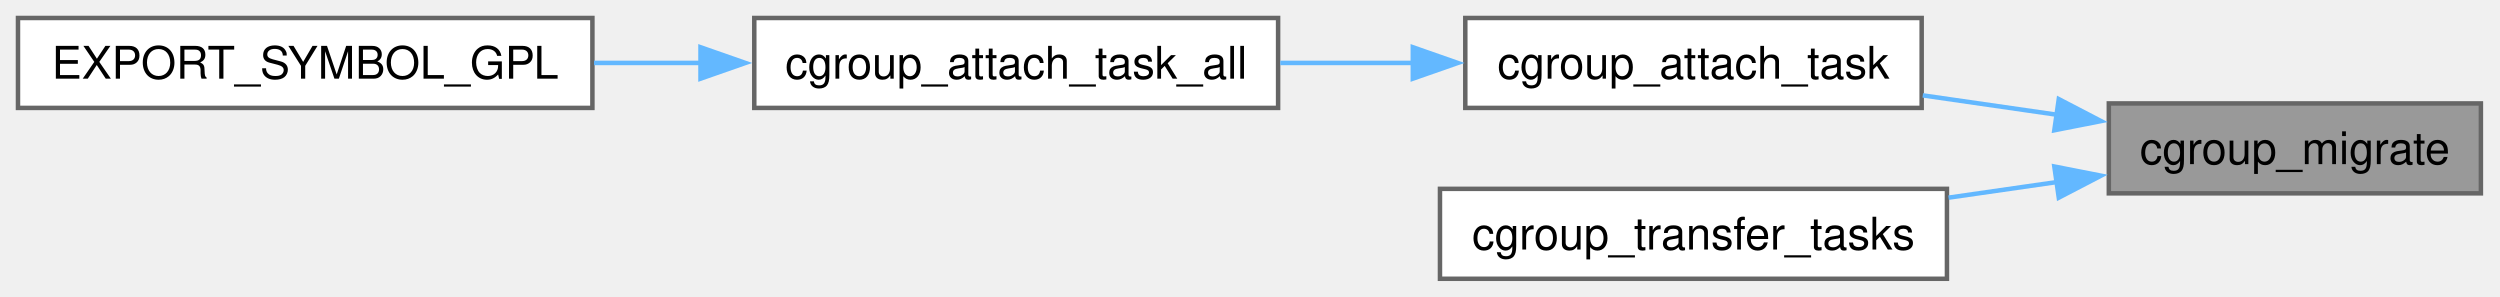
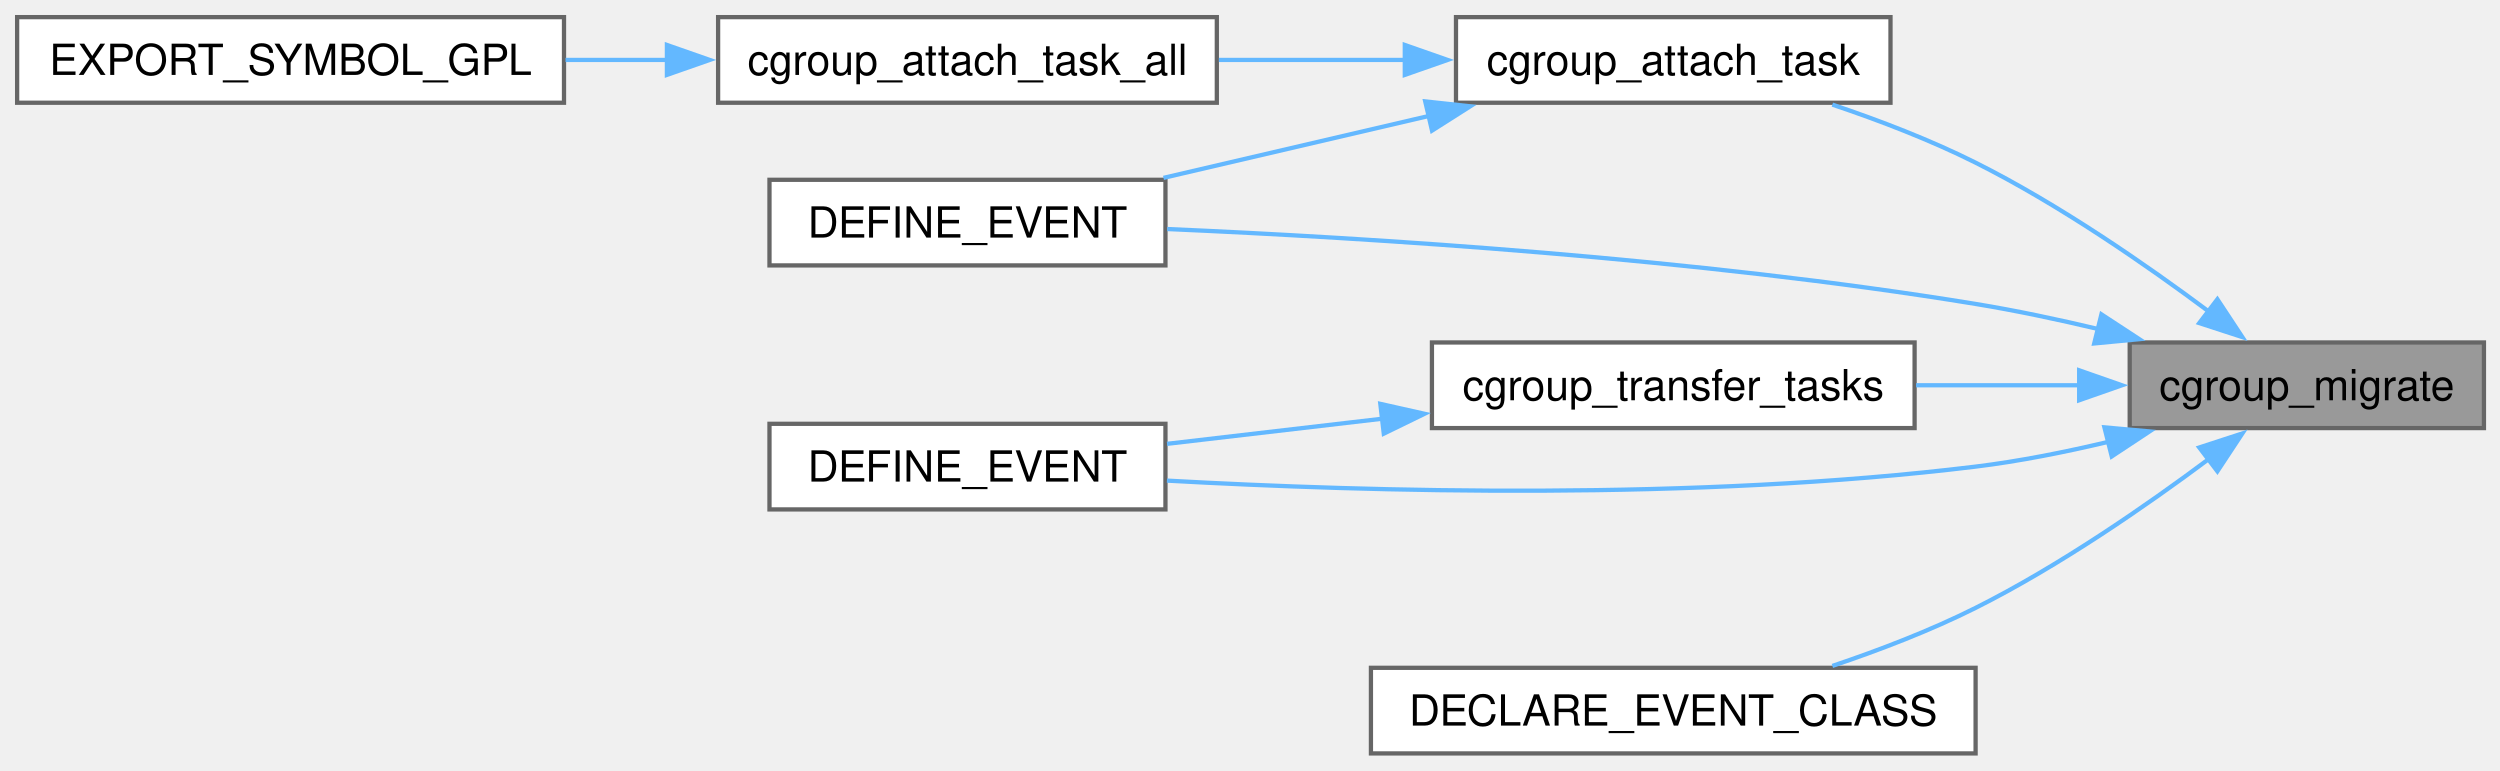
- <svg xmlns="http://www.w3.org/2000/svg" xmlns:xlink="http://www.w3.org/1999/xlink" width="556pt" height="66pt" viewBox="0.00 0.00 556.00 66.00">
-   <g id="graph0" class="graph" transform="scale(1 1) rotate(0) translate(4 62)">
+ <svg xmlns="http://www.w3.org/2000/svg" xmlns:xlink="http://www.w3.org/1999/xlink" width="584pt" height="180pt" viewBox="0.00 0.00 584.00 180.00">
+   <g id="graph0" class="graph" transform="scale(1 1) rotate(0) translate(4 176)">
    <g id="Node000001" class="node">
      <g id="a_Node000001">
        <a xlink:title=" ">
-           <polygon fill="#999999" stroke="#666666" points="547.75,-39 465,-39 465,-19 547.75,-19 547.75,-39" />
-           <text xml:space="preserve" text-anchor="middle" x="506.38" y="-25.5" font-family="Helvetica,sans-Serif" font-size="10.00">cgroup_migrate</text>
+           <polygon fill="#999999" stroke="#666666" points="576.25,-96 493.5,-96 493.5,-76 576.25,-76 576.25,-96" />
+           <text xml:space="preserve" text-anchor="middle" x="534.88" y="-82.5" font-family="Helvetica,sans-Serif" font-size="10.00">cgroup_migrate</text>
        </a>
      </g>
    </g>
    <g id="Node000002" class="node">
      <g id="a_Node000002">
        <a xlink:href="cgroup_8c.html#acdcee710167815f30e8a48d607e160fb" target="_top" xlink:title=" ">
-           <polygon fill="white" stroke="#666666" points="423.38,-58 321.88,-58 321.88,-38 423.38,-38 423.38,-58" />
-           <text xml:space="preserve" text-anchor="middle" x="372.62" y="-44.5" font-family="Helvetica,sans-Serif" font-size="10.00">cgroup_attach_task</text>
+           <polygon fill="white" stroke="#666666" points="437.62,-172 336.12,-172 336.12,-152 437.62,-152 437.62,-172" />
+           <text xml:space="preserve" text-anchor="middle" x="386.88" y="-158.5" font-family="Helvetica,sans-Serif" font-size="10.00">cgroup_attach_task</text>
        </a>
      </g>
    </g>
    <g id="edge1_Node000001_Node000002" class="edge">
      <g id="a_edge1_Node000001_Node000002">
        <a xlink:title=" ">
-           <path fill="none" stroke="#63b8ff" d="M453.49,-36.48C443.66,-37.9 433.39,-39.38 423.62,-40.79" />
-           <polygon fill="#63b8ff" stroke="#63b8ff" points="453.87,-39.96 463.27,-35.07 452.88,-33.03 453.87,-39.96" />
+           <path fill="none" stroke="#63b8ff" d="M512.17,-103.08C497.39,-114.12 477.03,-128.21 457.5,-138 446.99,-143.27 435.04,-147.86 424.04,-151.56" />
+           <polygon fill="#63b8ff" stroke="#63b8ff" points="513.98,-106.1 519.82,-97.25 509.74,-100.53 513.98,-106.1" />
        </a>
      </g>
    </g>
    <g id="Node000005" class="node">
      <g id="a_Node000005">
-         <a xlink:href="cgroup-v1_8c.html#ad259388a55bea76edd9f16a93693f9de" target="_top" xlink:title=" ">
-           <polygon fill="white" stroke="#666666" points="429,-20 316.25,-20 316.25,0 429,0 429,-20" />
-           <text xml:space="preserve" text-anchor="middle" x="372.62" y="-6.5" font-family="Helvetica,sans-Serif" font-size="10.00">cgroup_transfer_tasks</text>
+         <a xlink:href="cgroup_8h.html#a97999ea005a1e6f525da9956e9e22bd8" target="_top" xlink:title=" ">
+           <polygon fill="white" stroke="#666666" points="268.25,-134 175.75,-134 175.75,-114 268.25,-114 268.25,-134" />
+           <text xml:space="preserve" text-anchor="middle" x="222" y="-120.5" font-family="Helvetica,sans-Serif" font-size="10.00">DEFINE_EVENT</text>
        </a>
      </g>
    </g>
-     <g id="edge4_Node000001_Node000005" class="edge">
-       <g id="a_edge4_Node000001_Node000005">
+     <g id="edge8_Node000001_Node000005" class="edge">
+       <g id="a_edge8_Node000001_Node000005">
        <a xlink:title=" ">
-           <path fill="none" stroke="#63b8ff" d="M453.44,-21.51C445.53,-20.37 437.34,-19.19 429.36,-18.04" />
-           <polygon fill="#63b8ff" stroke="#63b8ff" points="452.88,-24.97 463.27,-22.93 453.87,-18.04 452.88,-24.97" />
+           <path fill="none" stroke="#63b8ff" d="M486.34,-99.09C476.85,-101.35 466.9,-103.46 457.5,-105 392.4,-115.66 316.11,-120.43 268.66,-122.5" />
+           <polygon fill="#63b8ff" stroke="#63b8ff" points="486.89,-102.57 495.75,-96.77 485.21,-95.77 486.89,-102.57" />
+         </a>
+       </g>
+     </g>
+     <g id="Node000006" class="node">
+       <g id="a_Node000006">
+         <a xlink:href="cgroup-v1_8c.html#ad259388a55bea76edd9f16a93693f9de" target="_top" xlink:title=" ">
+           <polygon fill="white" stroke="#666666" points="443.25,-96 330.5,-96 330.5,-76 443.25,-76 443.25,-96" />
+           <text xml:space="preserve" text-anchor="middle" x="386.88" y="-82.5" font-family="Helvetica,sans-Serif" font-size="10.00">cgroup_transfer_tasks</text>
+         </a>
+       </g>
+     </g>
+     <g id="edge5_Node000001_Node000006" class="edge">
+       <g id="a_edge5_Node000001_Node000006">
+         <a xlink:title=" ">
+           <path fill="none" stroke="#63b8ff" d="M482.06,-86C469.6,-86 456.23,-86 443.6,-86" />
+           <polygon fill="#63b8ff" stroke="#63b8ff" points="481.69,-89.5 491.69,-86 481.69,-82.5 481.69,-89.5" />
+         </a>
+       </g>
+     </g>
+     <g id="Node000007" class="node">
+       <g id="a_Node000007">
+         <a xlink:href="cgroup_8h.html#aea3bac480bc26d5f39526e6b7c07b23f" target="_top" xlink:title=" ">
+           <polygon fill="white" stroke="#666666" points="268.25,-77 175.75,-77 175.75,-57 268.25,-57 268.25,-77" />
+           <text xml:space="preserve" text-anchor="middle" x="222" y="-63.5" font-family="Helvetica,sans-Serif" font-size="10.00">DEFINE_EVENT</text>
+         </a>
+       </g>
+     </g>
+     <g id="edge9_Node000001_Node000007" class="edge">
+       <g id="a_edge9_Node000001_Node000007">
+         <a xlink:title=" ">
+           <path fill="none" stroke="#63b8ff" d="M488.51,-72.79C478.39,-70.38 467.65,-68.24 457.5,-67 392.24,-59 315.99,-61.1 268.59,-63.73" />
+           <polygon fill="#63b8ff" stroke="#63b8ff" points="487.59,-76.17 498.14,-75.22 489.3,-69.38 487.59,-76.17" />
+         </a>
+       </g>
+     </g>
+     <g id="Node000008" class="node">
+       <g id="a_Node000008">
+         <a xlink:href="cgroup_8h.html#afb539ae3508719744ab348d8a6e1f4e6" target="_top" xlink:title=" ">
+           <polygon fill="white" stroke="#666666" points="457.5,-20 316.25,-20 316.25,0 457.5,0 457.5,-20" />
+           <text xml:space="preserve" text-anchor="middle" x="386.88" y="-6.5" font-family="Helvetica,sans-Serif" font-size="10.00">DECLARE_EVENT_CLASS</text>
+         </a>
+       </g>
+     </g>
+     <g id="edge7_Node000001_Node000008" class="edge">
+       <g id="a_edge7_Node000001_Node000008">
+         <a xlink:title=" ">
+           <path fill="none" stroke="#63b8ff" d="M512.17,-68.92C497.39,-57.88 477.03,-43.79 457.5,-34 446.99,-28.73 435.04,-24.14 424.04,-20.44" />
+           <polygon fill="#63b8ff" stroke="#63b8ff" points="509.74,-71.47 519.82,-74.75 513.98,-65.9 509.74,-71.47" />
        </a>
      </g>
    </g>
    <g id="Node000003" class="node">
      <g id="a_Node000003">
        <a xlink:href="cgroup-v1_8c.html#ab24ec09d3a8c5bfbdee93040404a04df" target="_top" xlink:title=" ">
-           <polygon fill="white" stroke="#666666" points="280.25,-58 163.75,-58 163.75,-38 280.25,-38 280.25,-58" />
-           <text xml:space="preserve" text-anchor="middle" x="222" y="-44.5" font-family="Helvetica,sans-Serif" font-size="10.00">cgroup_attach_task_all</text>
+           <polygon fill="white" stroke="#666666" points="280.25,-172 163.75,-172 163.75,-152 280.25,-152 280.25,-172" />
+           <text xml:space="preserve" text-anchor="middle" x="222" y="-158.5" font-family="Helvetica,sans-Serif" font-size="10.00">cgroup_attach_task_all</text>
        </a>
      </g>
    </g>
    <g id="edge2_Node000002_Node000003" class="edge">
      <g id="a_edge2_Node000002_Node000003">
        <a xlink:title=" ">
-           <path fill="none" stroke="#63b8ff" d="M310.39,-48C300.58,-48 290.46,-48 280.73,-48" />
-           <polygon fill="#63b8ff" stroke="#63b8ff" points="310.21,-51.5 320.21,-48 310.21,-44.5 310.21,-51.5" />
+           <path fill="none" stroke="#63b8ff" d="M324.41,-162C310.09,-162 294.88,-162 280.73,-162" />
+           <polygon fill="#63b8ff" stroke="#63b8ff" points="324.16,-165.5 334.16,-162 324.16,-158.5 324.16,-165.5" />
+         </a>
+       </g>
+     </g>
+     <g id="edge4_Node000002_Node000005" class="edge">
+       <g id="a_edge4_Node000002_Node000005">
+         <a xlink:title=" ">
+           <path fill="none" stroke="#63b8ff" d="M329.94,-148.95C309.65,-144.22 287,-138.93 267.79,-134.45" />
+           <polygon fill="#63b8ff" stroke="#63b8ff" points="328.93,-152.31 339.46,-151.17 330.52,-145.49 328.93,-152.31" />
        </a>
      </g>
    </g>
    <g id="Node000004" class="node">
      <g id="a_Node000004">
        <a xlink:href="cgroup-v1_8c.html#a173ab34c085dfed1bd912fbd727bd224" target="_top" xlink:title=" ">
-           <polygon fill="white" stroke="#666666" points="127.75,-58 0,-58 0,-38 127.75,-38 127.75,-58" />
-           <text xml:space="preserve" text-anchor="middle" x="63.88" y="-44.5" font-family="Helvetica,sans-Serif" font-size="10.00">EXPORT_SYMBOL_GPL</text>
+           <polygon fill="white" stroke="#666666" points="127.75,-172 0,-172 0,-152 127.75,-152 127.75,-172" />
+           <text xml:space="preserve" text-anchor="middle" x="63.88" y="-158.5" font-family="Helvetica,sans-Serif" font-size="10.00">EXPORT_SYMBOL_GPL</text>
        </a>
      </g>
    </g>
    <g id="edge3_Node000003_Node000004" class="edge">
      <g id="a_edge3_Node000003_Node000004">
        <a xlink:title=" ">
-           <path fill="none" stroke="#63b8ff" d="M151.86,-48C143.95,-48 135.93,-48 128.11,-48" />
-           <polygon fill="#63b8ff" stroke="#63b8ff" points="151.79,-51.5 161.79,-48 151.79,-44.5 151.79,-51.5" />
+           <path fill="none" stroke="#63b8ff" d="M151.86,-162C143.95,-162 135.93,-162 128.11,-162" />
+           <polygon fill="#63b8ff" stroke="#63b8ff" points="151.79,-165.5 161.79,-162 151.79,-158.5 151.79,-165.5" />
+         </a>
+       </g>
+     </g>
+     <g id="edge6_Node000006_Node000007" class="edge">
+       <g id="a_edge6_Node000006_Node000007">
+         <a xlink:title=" ">
+           <path fill="none" stroke="#63b8ff" d="M319.25,-78.23C302.23,-76.24 284.32,-74.15 268.62,-72.32" />
+           <polygon fill="#63b8ff" stroke="#63b8ff" points="318.44,-81.66 328.77,-79.34 319.25,-74.7 318.44,-81.66" />
        </a>
      </g>
    </g>
  </g>
</svg>
